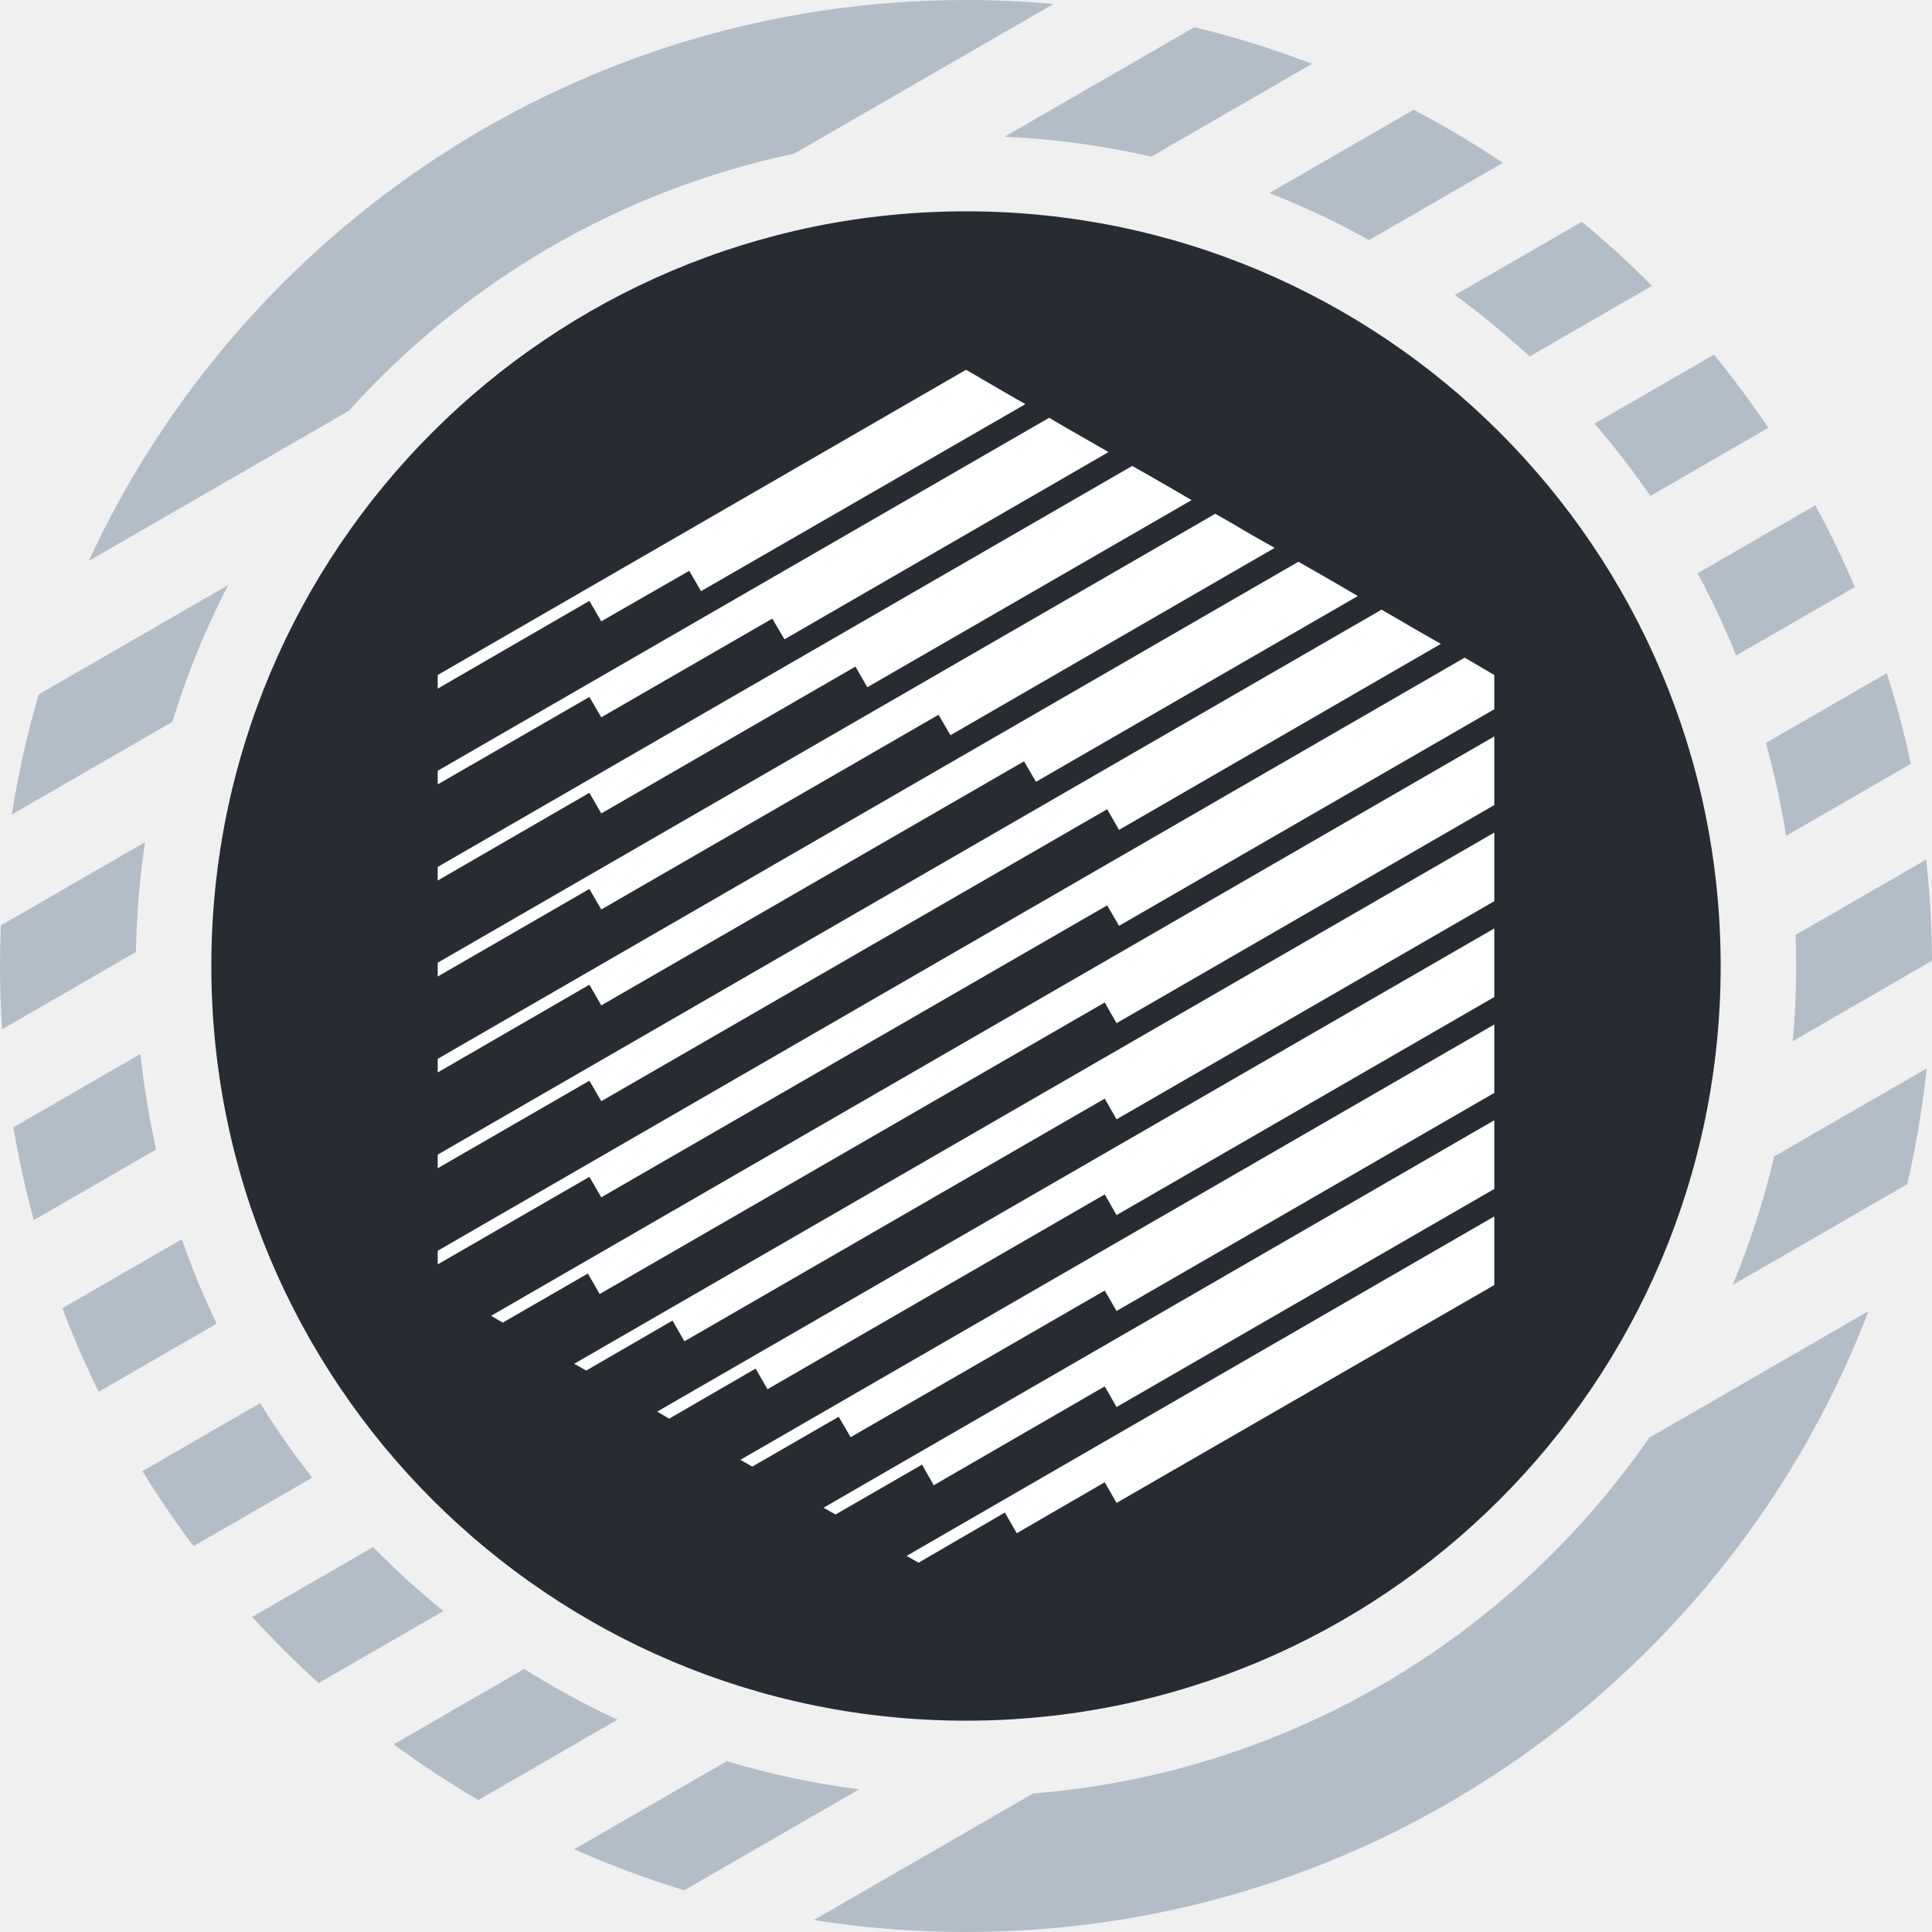
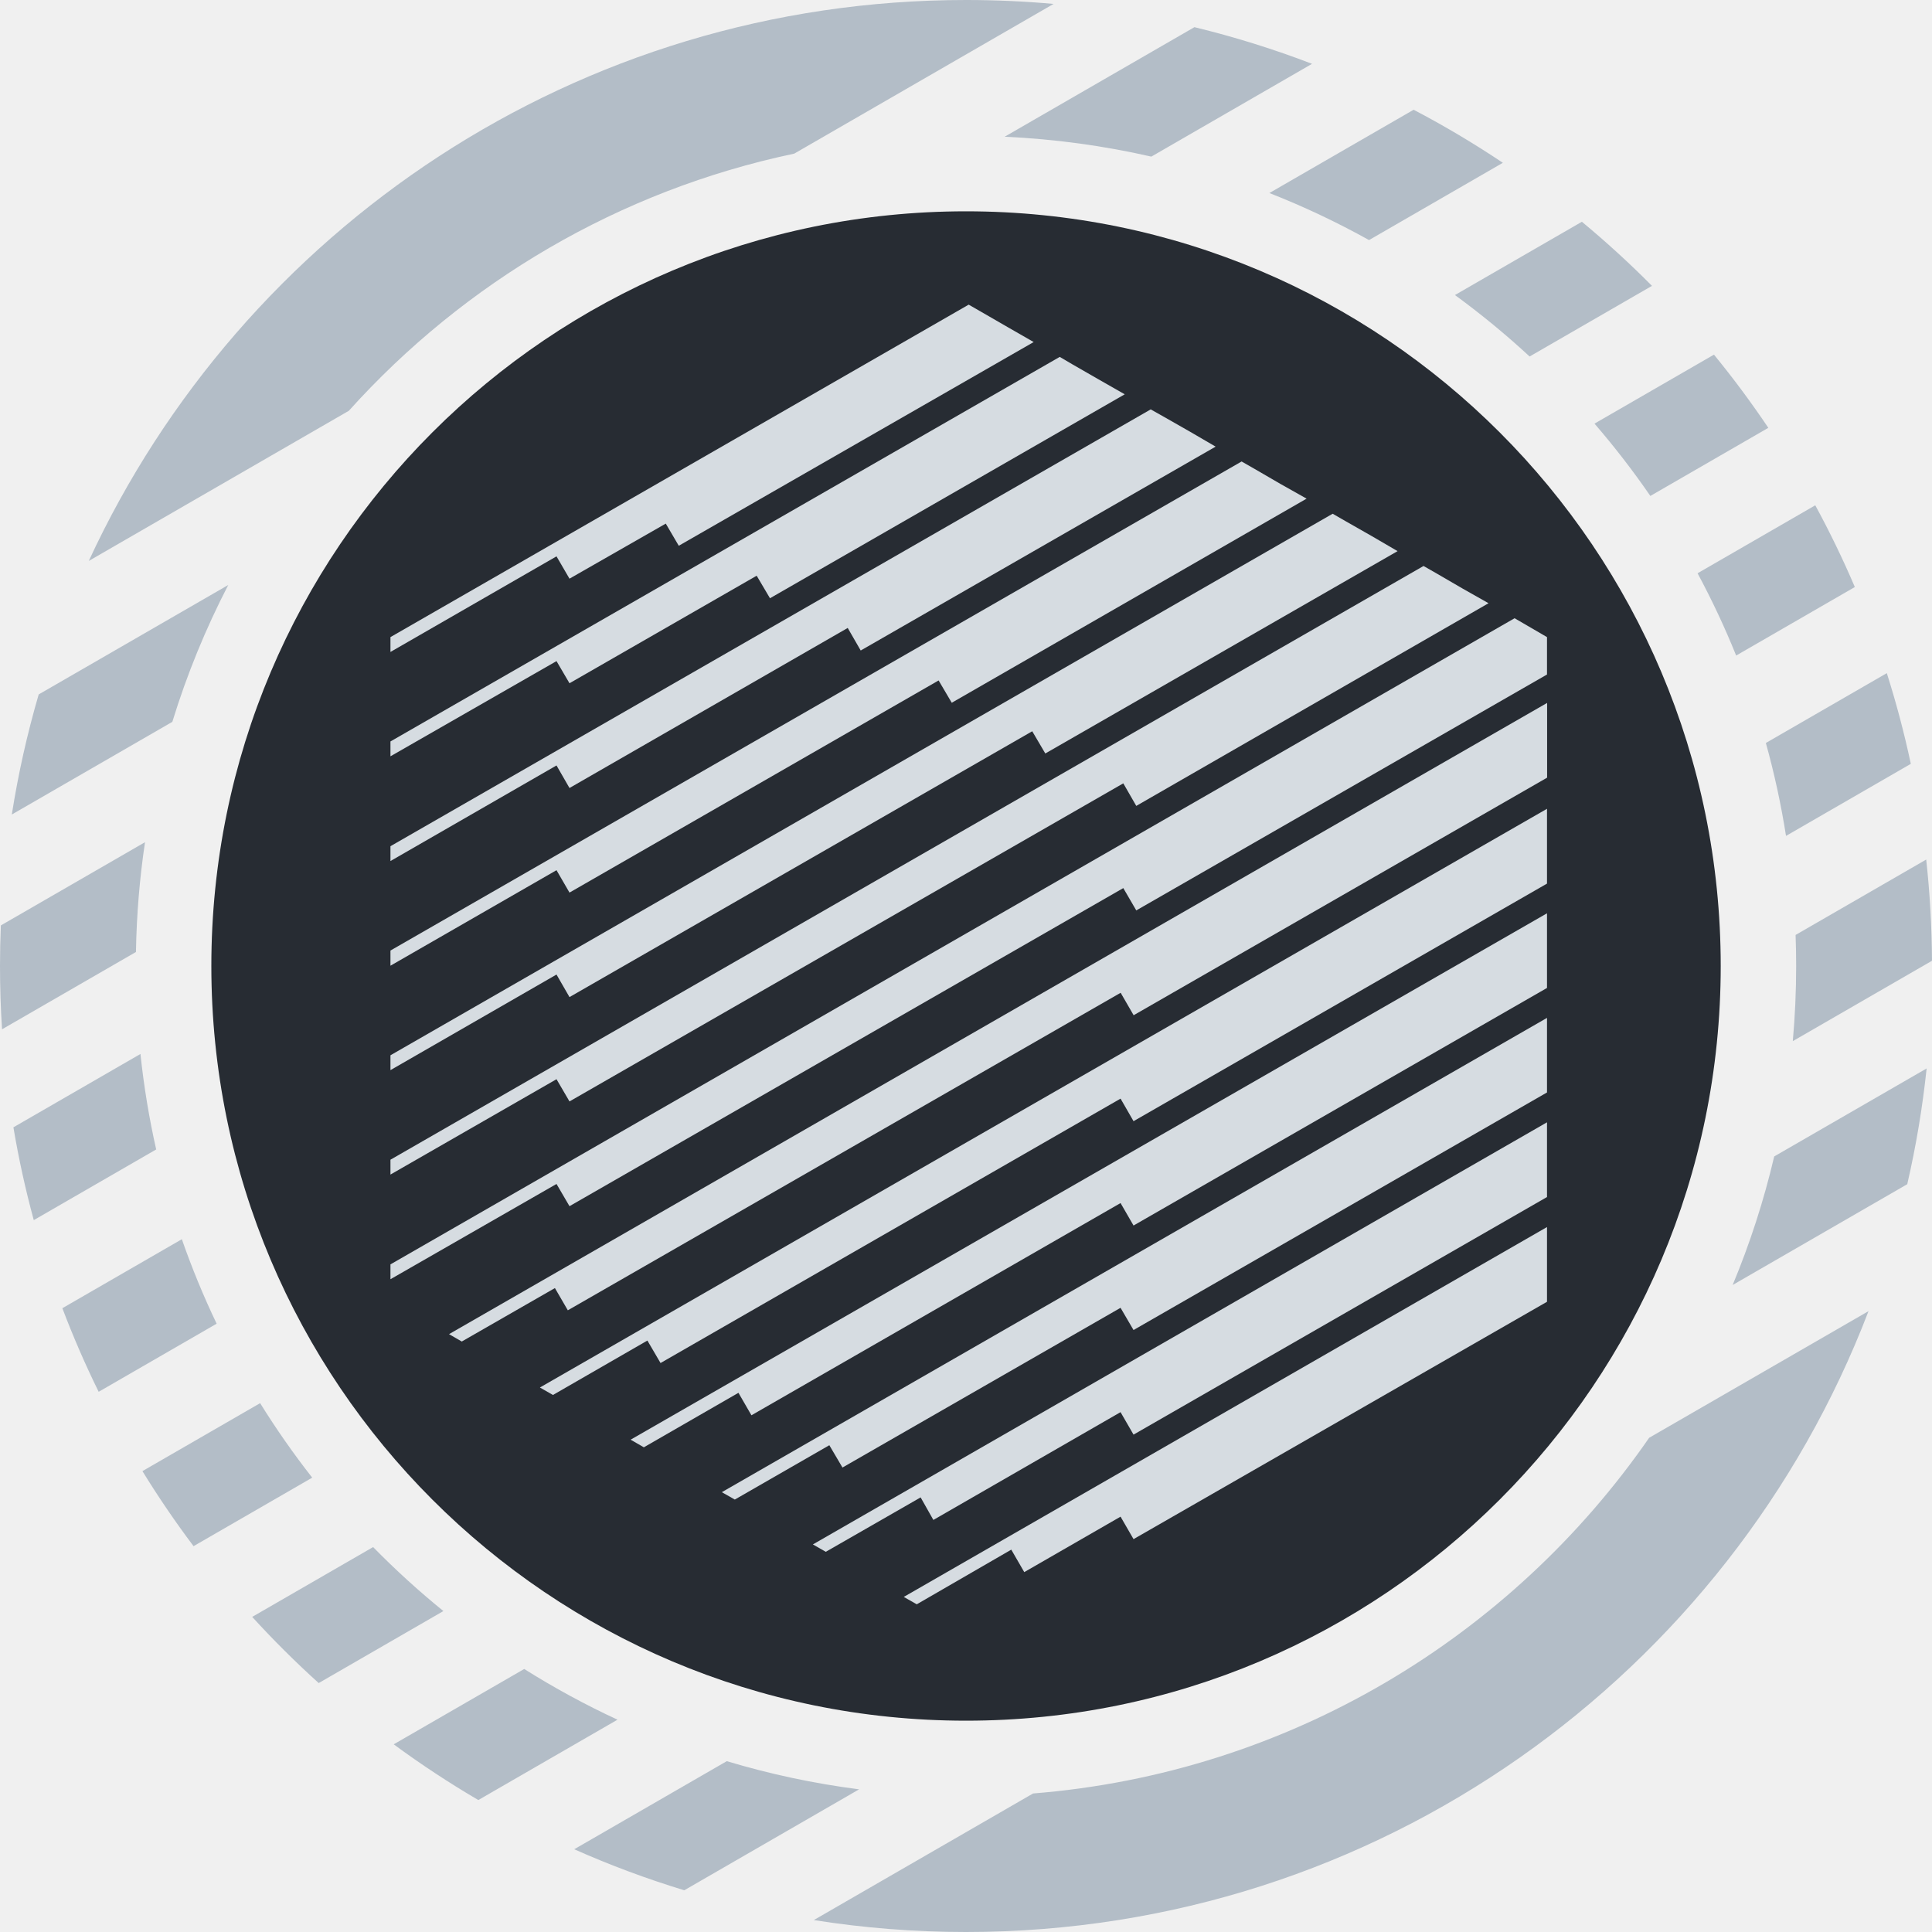
<svg xmlns="http://www.w3.org/2000/svg" width="256" height="256" viewBox="0 0 256 256" fill="none">
  <path fill-rule="evenodd" clip-rule="evenodd" d="M18.872 194.93C20.977 198.355 23.239 201.674 25.647 204.875L41.371 195.797C38.897 192.641 36.592 189.345 34.469 185.925L18.872 194.93ZM224.936 75.96C226.831 79.483 228.54 83.122 230.05 86.863L245.775 77.785C244.194 74.082 242.443 70.468 240.533 66.954L224.936 75.96ZM234.312 56.69L218.68 65.715C216.387 62.383 213.915 59.184 211.279 56.132L227.109 46.992C229.657 50.105 232.062 53.342 234.312 56.69ZM28.706 175.396L13.074 184.421C11.303 180.821 9.696 177.124 8.263 173.343L24.096 164.202C25.431 168.034 26.972 171.77 28.706 175.396ZM1.565 107.928C2.419 102.503 3.614 97.191 5.128 92.014L30.245 77.513C27.261 83.279 24.772 89.343 22.835 95.648L1.565 107.928ZM46.218 54.435C61.514 37.441 82.03 25.24 105.242 20.357L139.603 0.519C135.781 0.175 131.911 0 128 0C76.474 0 32.059 30.445 11.763 74.327L46.218 54.435ZM152.558 20.752C146.268 19.317 139.772 18.422 133.122 18.117L158.267 3.599C163.6 4.893 168.803 6.52 173.852 8.458L152.558 20.752ZM107.832 254.42C114.402 255.46 121.138 256 128 256C182.58 256 229.181 221.839 247.589 173.732L218.522 190.513C200.253 216.918 170.729 234.941 136.885 237.646L107.832 254.42ZM229.585 170.269L252.721 156.912C253.877 151.905 254.739 146.786 255.289 141.574L235.092 153.234C233.713 159.108 231.864 164.8 229.585 170.269ZM113.837 237.097L90.671 250.471C85.674 248.95 80.805 247.131 76.088 245.035L96.302 233.364C101.969 235.067 107.827 236.324 113.837 237.097ZM4.475 161.673C3.381 157.649 2.478 153.546 1.777 149.375L18.61 139.656C19.063 143.952 19.762 148.174 20.695 152.309L4.475 161.673ZM202.683 47.238C199.548 44.338 196.245 41.618 192.788 39.094L209.607 29.384C212.841 32.063 215.941 34.898 218.895 37.878L202.683 47.238ZM181.404 31.811L199.137 21.572C195.335 19.026 191.389 16.677 187.313 14.542L168.2 25.577C172.758 27.367 177.167 29.453 181.404 31.811ZM0.27 136.388L18.015 126.143C18.097 121.207 18.504 116.351 19.215 111.594L0.111 122.624C0.037 124.407 0 126.199 0 128C0 130.818 0.091 133.615 0.27 136.388ZM52.17 231.131C55.768 233.781 59.51 236.247 63.381 238.515L81.823 227.868C77.547 225.887 73.42 223.64 69.462 221.148L52.17 231.131ZM237.924 123.886C237.975 125.251 238 126.623 238 128C238 131.356 237.85 134.676 237.556 137.955L255.998 127.308C255.974 122.777 255.715 118.302 255.232 113.894L237.924 123.886ZM253.193 101.214L236.657 110.761C235.998 106.574 235.103 102.464 233.985 98.448L250.012 89.195C251.26 93.122 252.324 97.132 253.193 101.214ZM58.754 213.474L42.23 223.014C39.153 220.235 36.212 217.308 33.417 214.246L49.439 204.995C52.379 207.994 55.489 210.826 58.754 213.474Z" fill="#B3BDC7" />
-   <circle cx="128" cy="128" r="100" fill="white" />
-   <path d="M128 228C183.23 228 228 183.23 228 128C228 72.77 183.23 28 128 28C72.77 28 28 72.77 28 128C28 183.23 72.77 228 128 228Z" fill="#272C33" />
-   <g clip-path="url(#clip0_502_42)">
-     <path d="M79.672 82.327L91.327 75.635L92.895 78.33L135.868 53.55L132.725 51.744L129.568 49.903L128 49L58 89.439V91.245L78.097 79.618L79.672 82.327Z" fill="white" />
-     <path d="M79.672 107.786L113.349 88.326L114.924 91.063L157.89 66.269L154.747 64.435L151.597 62.629L150.022 61.74L58 114.87V116.676L78.097 105.049L79.672 107.786Z" fill="white" />
-     <path d="M79.672 120.512L124.36 94.71L125.942 97.419L168.894 72.597L165.758 70.819L162.615 68.978L161.033 68.075L58 127.561V129.395L78.097 117.789L79.672 120.512Z" fill="white" />
-     <path d="M79.672 133.217L135.686 100.884L137.275 103.593L179.912 78.981L176.776 77.14L173.619 75.334L172.051 74.431L58 140.301V142.107L78.097 130.48L79.672 133.217Z" fill="white" />
-     <path d="M79.672 145.915L146.704 107.226L148.279 109.963L190.923 85.316L187.78 83.524L184.637 81.69L183.055 80.787L58 152.992V154.798L78.097 143.199L79.672 145.915Z" fill="white" />
-     <path d="M195.648 88.06L194.073 87.143L58 165.732V167.538L78.097 155.939L79.672 158.648L146.704 119.966L148.279 122.675L198 93.982V90.342V89.439L195.648 88.06Z" fill="white" />
-     <path d="M66.617 175.252L77.894 168.749L79.462 171.465L146.382 132.832L147.95 135.576L198 106.673V103.033V99.386V97.58L65.077 174.349L66.617 175.252Z" fill="white" />
-     <path d="M146.382 145.572L147.95 148.316L198 119.413V115.773V112.126V110.32L76.088 180.705L77.67 181.608L89.108 174.986L90.69 177.73" fill="white" />
-     <path d="M88.674 187.978L100.126 181.342L101.694 184.079L146.382 158.263L147.95 161.007L198 132.111V128.464V124.852V123.025L87.078 187.047L88.674 187.978Z" fill="white" />
-     <path d="M99.678 194.334L111.13 187.726L112.712 190.435L146.382 171.003L147.95 173.712L198 144.816V141.204V137.557V135.751L98.11 193.431L99.678 194.334Z" fill="white" />
-     <path d="M109.128 199.78L110.703 200.683L122.176 194.068L123.723 196.805L146.382 183.701L147.95 186.438L198 157.542V153.895V150.255V148.442L109.128 199.78Z" fill="white" />
-     <path d="M121.707 207.067L133.152 200.417L134.727 203.161L146.382 196.406L147.95 199.143L198 170.275V166.635V162.988V161.182L120.132 206.164L121.707 207.067Z" fill="white" />
-     <path d="M146.886 59.899L143.729 58.093L140.593 56.287L139.018 55.356L58 102.13V103.936L78.097 92.351L79.672 95.046L102.331 81.97L103.948 84.714L146.886 59.899Z" fill="white" />
-   </g>
-   <defs>
-     <clipPath id="clip0_502_42">
-       <rect width="140" height="158.067" fill="white" transform="translate(58 49)" />
-     </clipPath>
-   </defs>
+   <path d="M128.004 228C183.234 228 228.004 183.23 228.004 128C228.004 72.77 183.234 28 128.004 28C72.774 28 28.004 72.77 28.004 128C28.004 183.23 72.774 228 128.004 228Z" fill="#272C33" />
+   <path d="M75.46 76.677L88.219 69.38L89.94 72.316L136.969 45.323L133.539 43.355L130.077 41.356L128.356 40.367L51.737 84.419V86.387L73.74 73.72L75.46 76.677Z" fill="#D6DCE1" />
+   <path d="M75.46 104.415L112.327 83.207L114.048 86.196L161.077 59.181L157.647 57.182L154.195 55.214L152.475 54.246L51.737 112.126V114.093L73.74 101.426L75.46 104.415Z" fill="#D6DCE1" />
+   <path d="M75.46 118.273L124.371 90.163L126.112 93.119L173.131 66.073L169.69 64.137L166.249 62.138L164.518 61.149L51.737 125.951V127.962L73.74 115.305L75.46 118.273Z" fill="#D6DCE1" />
+   <path d="M75.46 132.12L136.777 96.895L138.508 99.841L185.185 73.029L181.755 71.029L178.303 69.062L176.583 68.073L51.737 139.831V141.799L73.74 129.132L75.46 132.12Z" fill="#D6DCE1" />
+   <path d="M75.46 145.946L148.842 103.797L150.562 106.786L197.239 79.931L193.798 77.985L190.357 75.985L188.626 74.996L51.737 153.668V155.635L73.74 143L75.46 145.946Z" fill="#D6DCE1" />
+   <path d="M202.411 82.92L200.69 81.92L51.737 167.537V169.504L73.74 156.88L75.46 159.826L148.842 117.677L150.562 120.634L204.986 89.376V85.409V84.42L202.411 82.92Z" fill="#D6DCE1" />
+   <path d="M61.187 177.759L73.529 170.676L75.239 173.622L148.492 131.547L150.213 134.525L205 103.044V99.077V95.11V93.142L59.498 176.781L61.187 177.759Z" fill="#D6DCE1" />
+   <path d="M71.539 183.852L73.27 184.841L85.783 177.63L87.525 180.608L148.479 145.574L150.199 148.563L204.986 117.082V113.115V109.147V107.169L71.539 183.852Z" fill="#D6DCE1" />
+   <path d="M85.313 191.775L97.848 184.554L99.569 187.532L148.479 159.411L150.199 162.389L204.986 130.908V126.941V123.005V121.017L83.561 190.765L85.313 191.775Z" fill="#D6DCE1" />
+   <path d="M97.367 198.699L109.891 191.499L111.632 194.456L148.478 173.291L150.198 176.237L204.986 144.756V140.82V136.853V134.875L95.646 197.721L97.367 198.699Z" fill="#D6DCE1" />
+   <path d="M107.711 204.644L109.421 205.623L121.988 198.412L123.676 201.401L148.478 187.117L150.199 190.095L204.986 158.613V154.646V150.679V148.712L107.711 204.644Z" fill="#D6DCE1" />
+   <path d="M121.475 212.579L133.999 205.336L135.719 208.314L148.479 200.965L150.199 203.943L204.986 172.493V168.526V164.559V162.591L119.754 211.6L121.475 212.579Z" fill="#D6DCE1" />
+   <path d="M149.034 52.247L145.582 50.279L142.141 48.301L140.421 47.291L51.737 98.246V100.214L73.74 87.6L75.46 90.535L100.263 76.284L102.026 79.272L149.034 52.247Z" fill="#D6DCE1" />
</svg>
